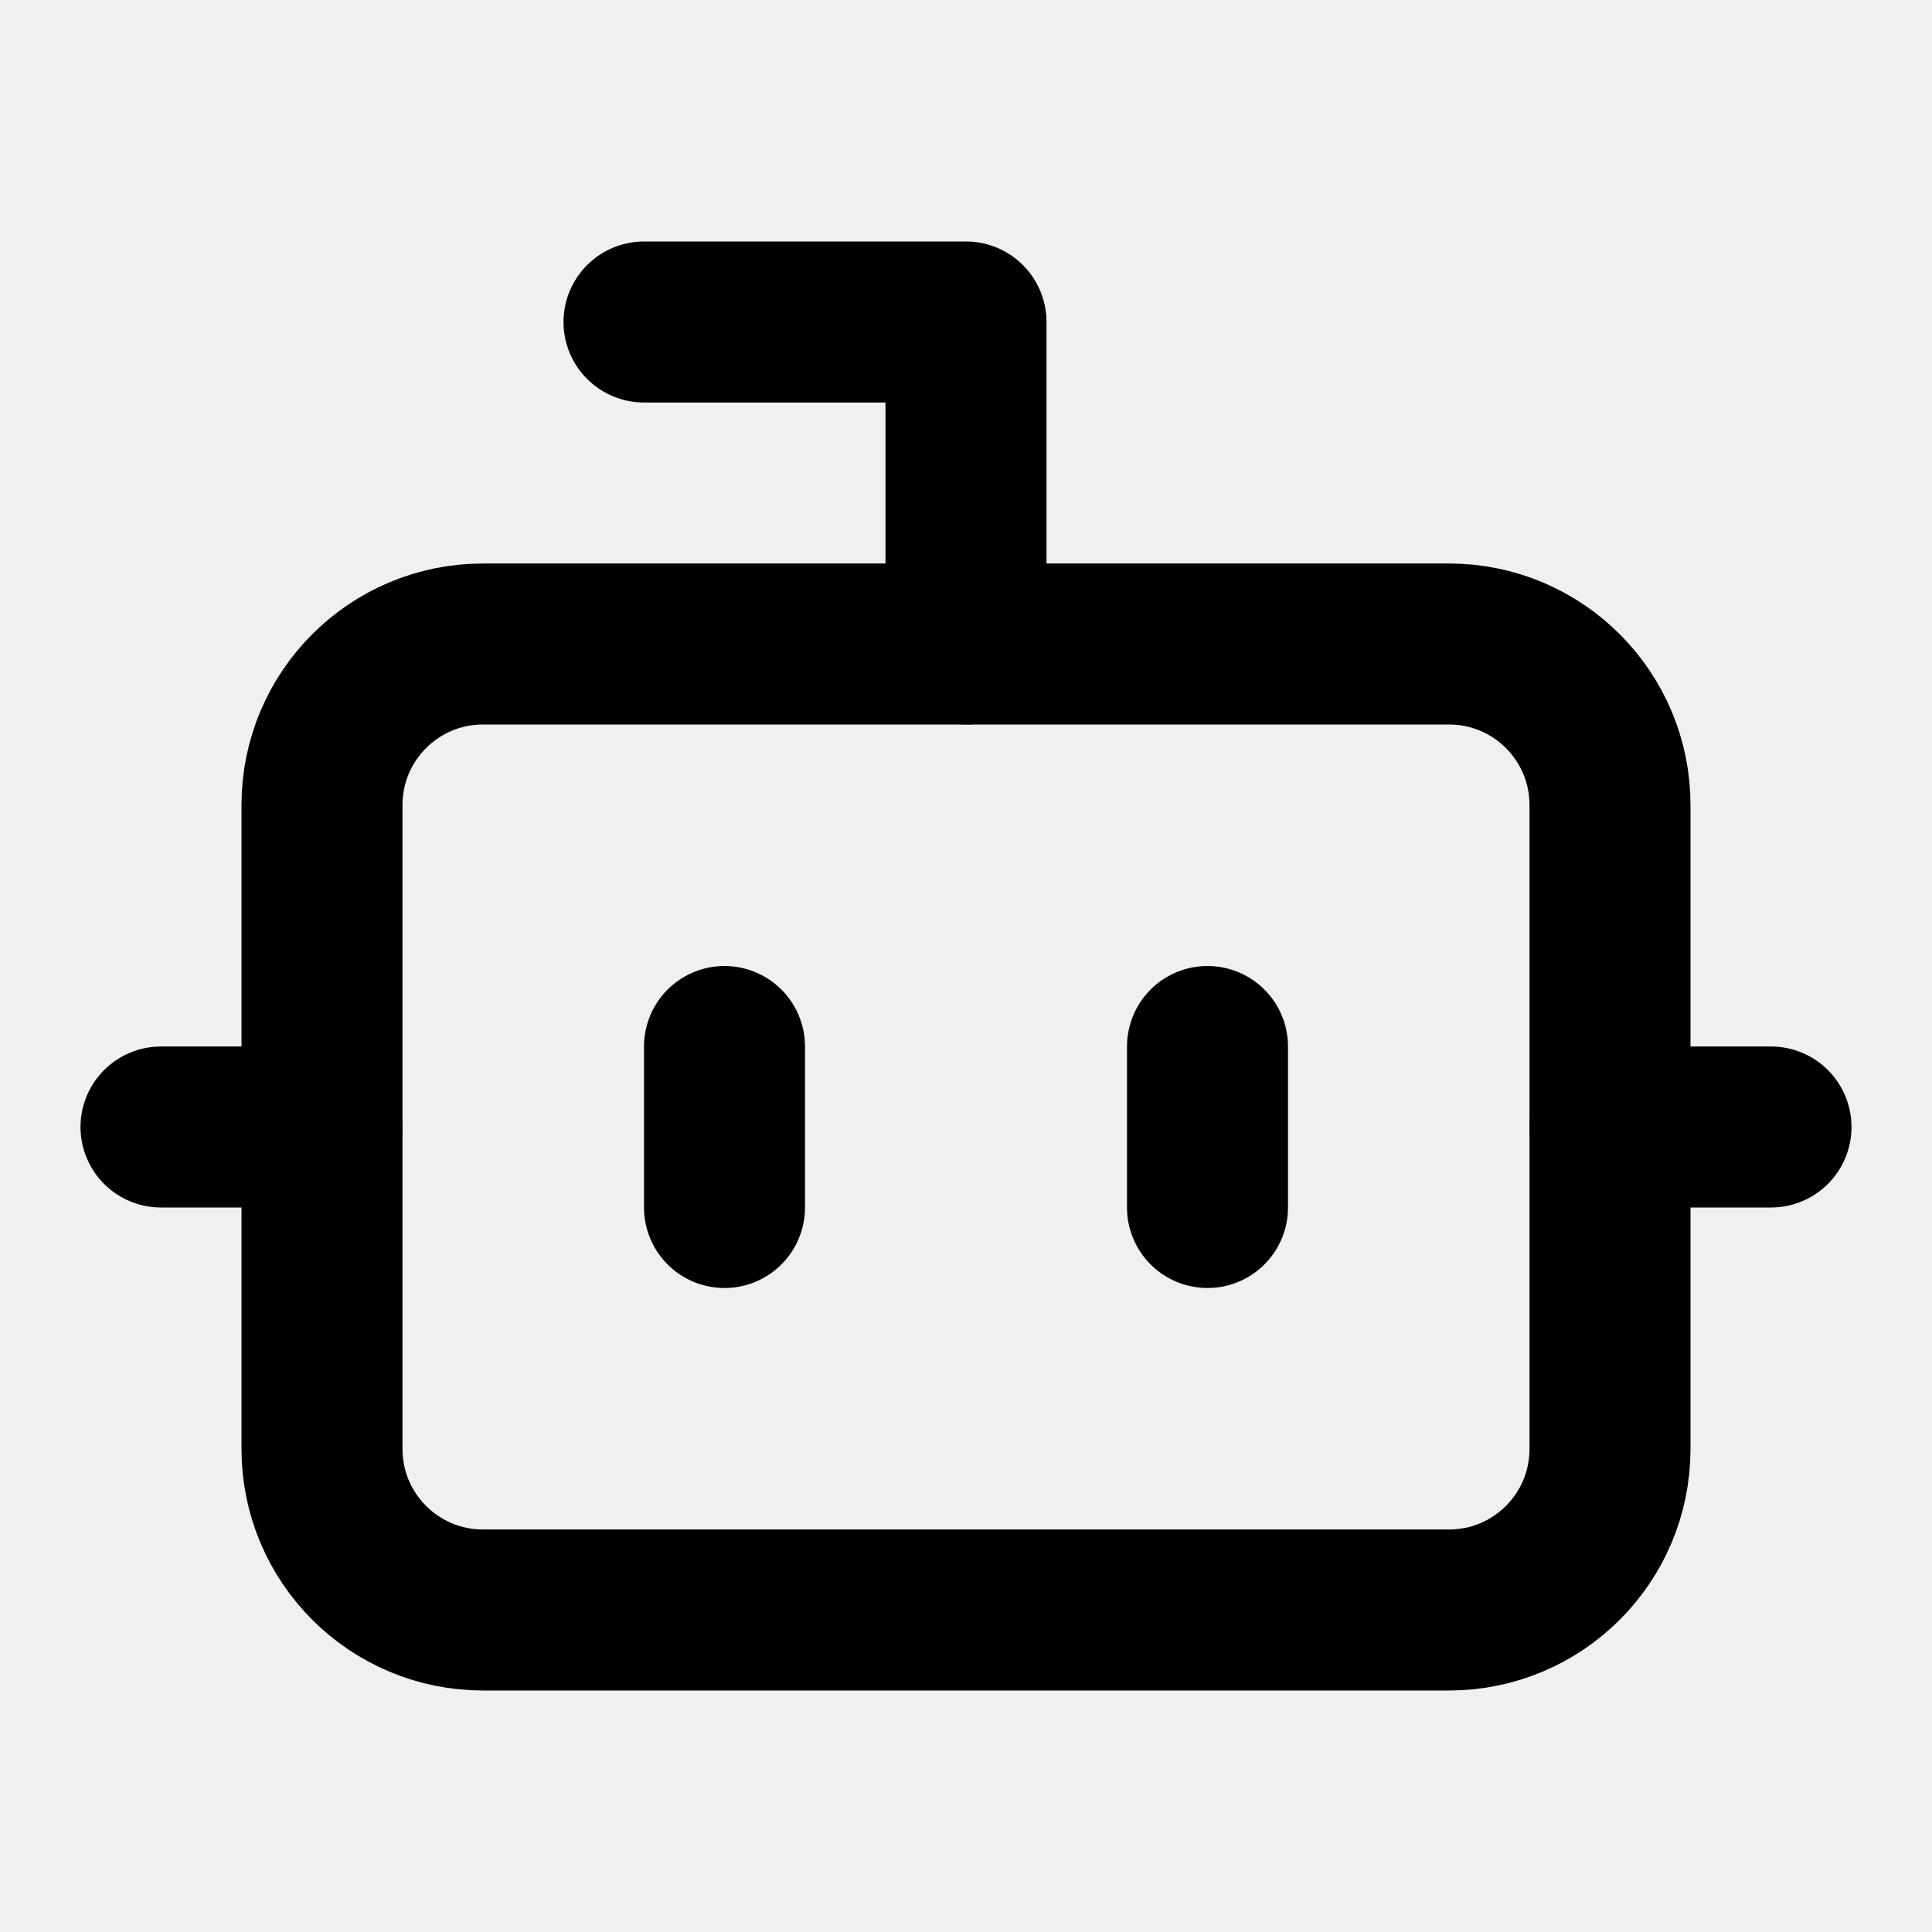
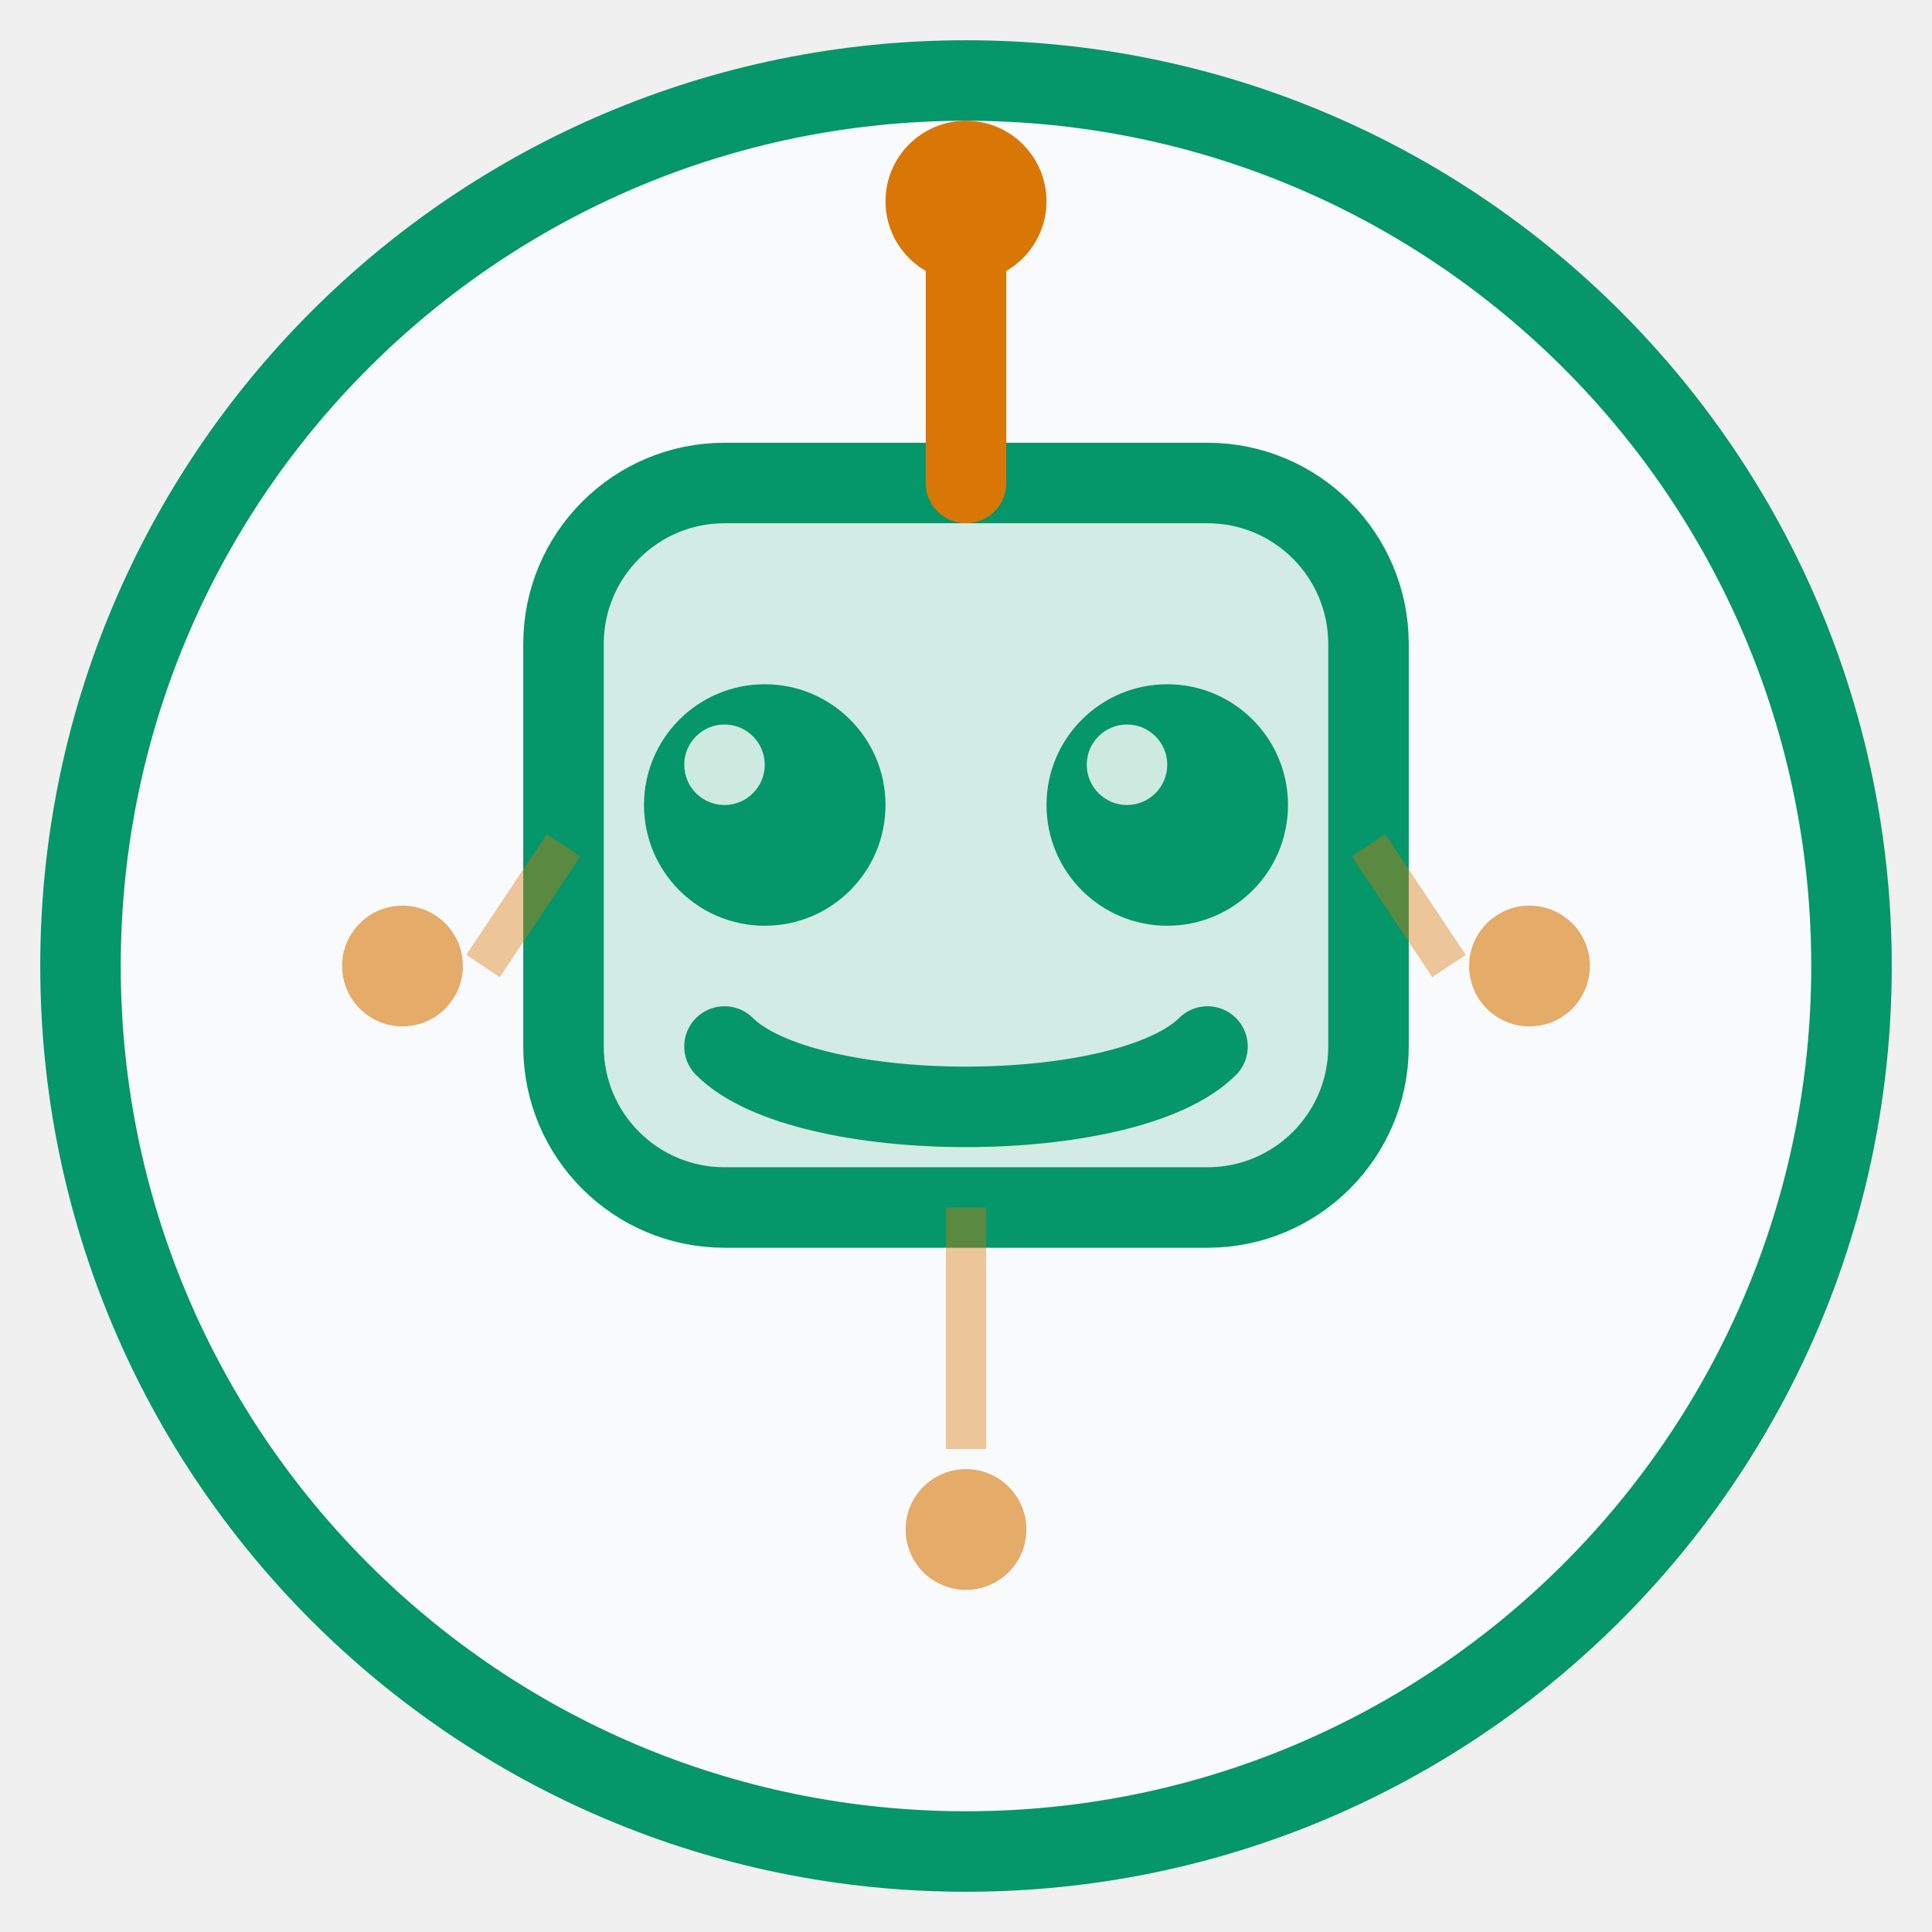
- <svg xmlns="http://www.w3.org/2000/svg" width="24" height="24" viewBox="0 0 24 24" fill="none" stroke="black" stroke-width="2" stroke-linecap="round" stroke-linejoin="round" class="lucide lucide-bot">
-   <path d="M12 8V4H8" />
-   <rect width="16" height="12" x="4" y="8" rx="2" />
-   <path d="M2 14h2" />
-   <path d="M20 14h2" />
-   <path d="M15 13v2" />
-   <path d="M9 13v2" />
+ <svg xmlns="http://www.w3.org/2000/svg" width="48" height="48" viewBox="0 0 48 48" fill="none">
+   <circle cx="24" cy="24" r="22" fill="#f8fafc" stroke="#059669" stroke-width="2" />
+   <rect x="14" y="12" width="20" height="18" rx="4" fill="#059669" fill-opacity="0.15" stroke="#059669" stroke-width="2" />
+   <circle cx="19" cy="20" r="3" fill="#059669" />
+   <circle cx="29" cy="20" r="3" fill="#059669" />
+   <circle cx="18" cy="19" r="1" fill="white" fill-opacity="0.8" />
+   <circle cx="28" cy="19" r="1" fill="white" fill-opacity="0.8" />
+   <path d="M18 26 C20 28, 28 28, 30 26" stroke="#059669" stroke-width="2" stroke-linecap="round" fill="none" />
+   <line x1="24" y1="12" x2="24" y2="6" stroke="#d97706" stroke-width="2" stroke-linecap="round" />
+   <circle cx="24" cy="5" r="2" fill="#d97706" />
+   <circle cx="10" cy="24" r="1.5" fill="#d97706" fill-opacity="0.6" />
+   <circle cx="38" cy="24" r="1.5" fill="#d97706" fill-opacity="0.6" />
+   <circle cx="24" cy="38" r="1.5" fill="#d97706" fill-opacity="0.6" />
+   <line x1="12" y1="24" x2="14" y2="21" stroke="#d97706" stroke-width="1" stroke-opacity="0.4" />
+   <line x1="36" y1="24" x2="34" y2="21" stroke="#d97706" stroke-width="1" stroke-opacity="0.4" />
+   <line x1="24" y1="36" x2="24" y2="30" stroke="#d97706" stroke-width="1" stroke-opacity="0.4" />
</svg>
